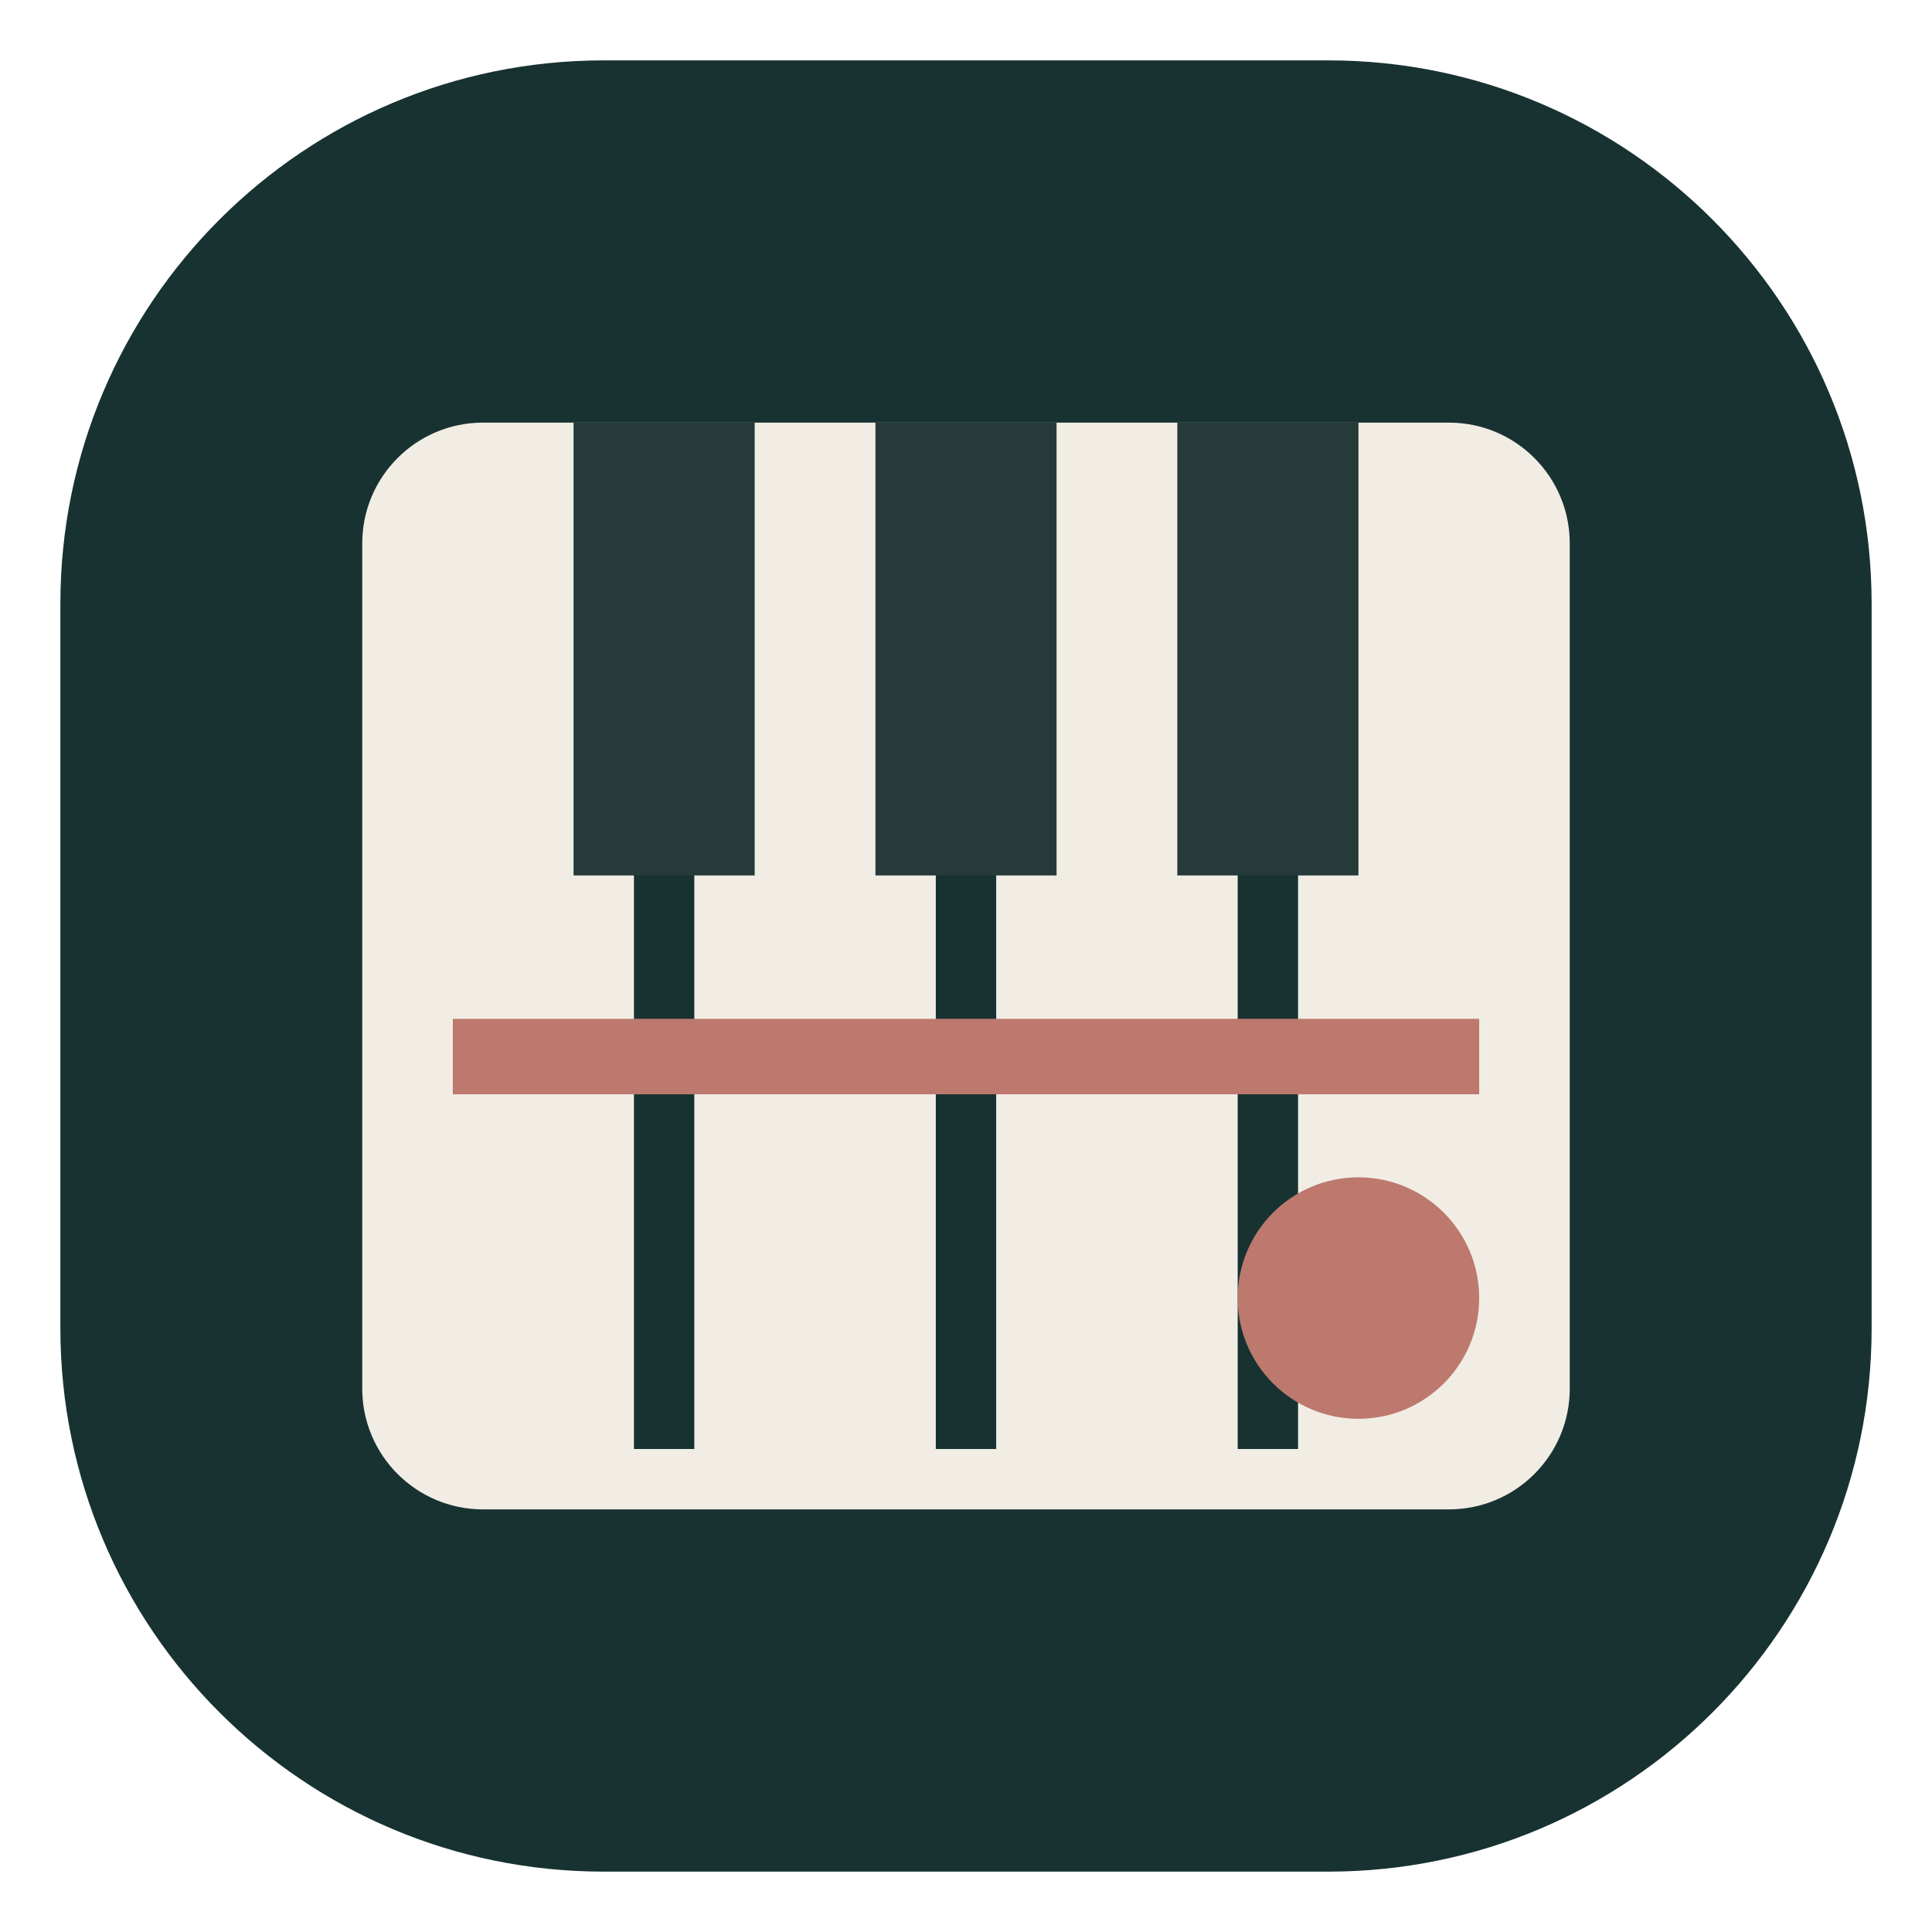
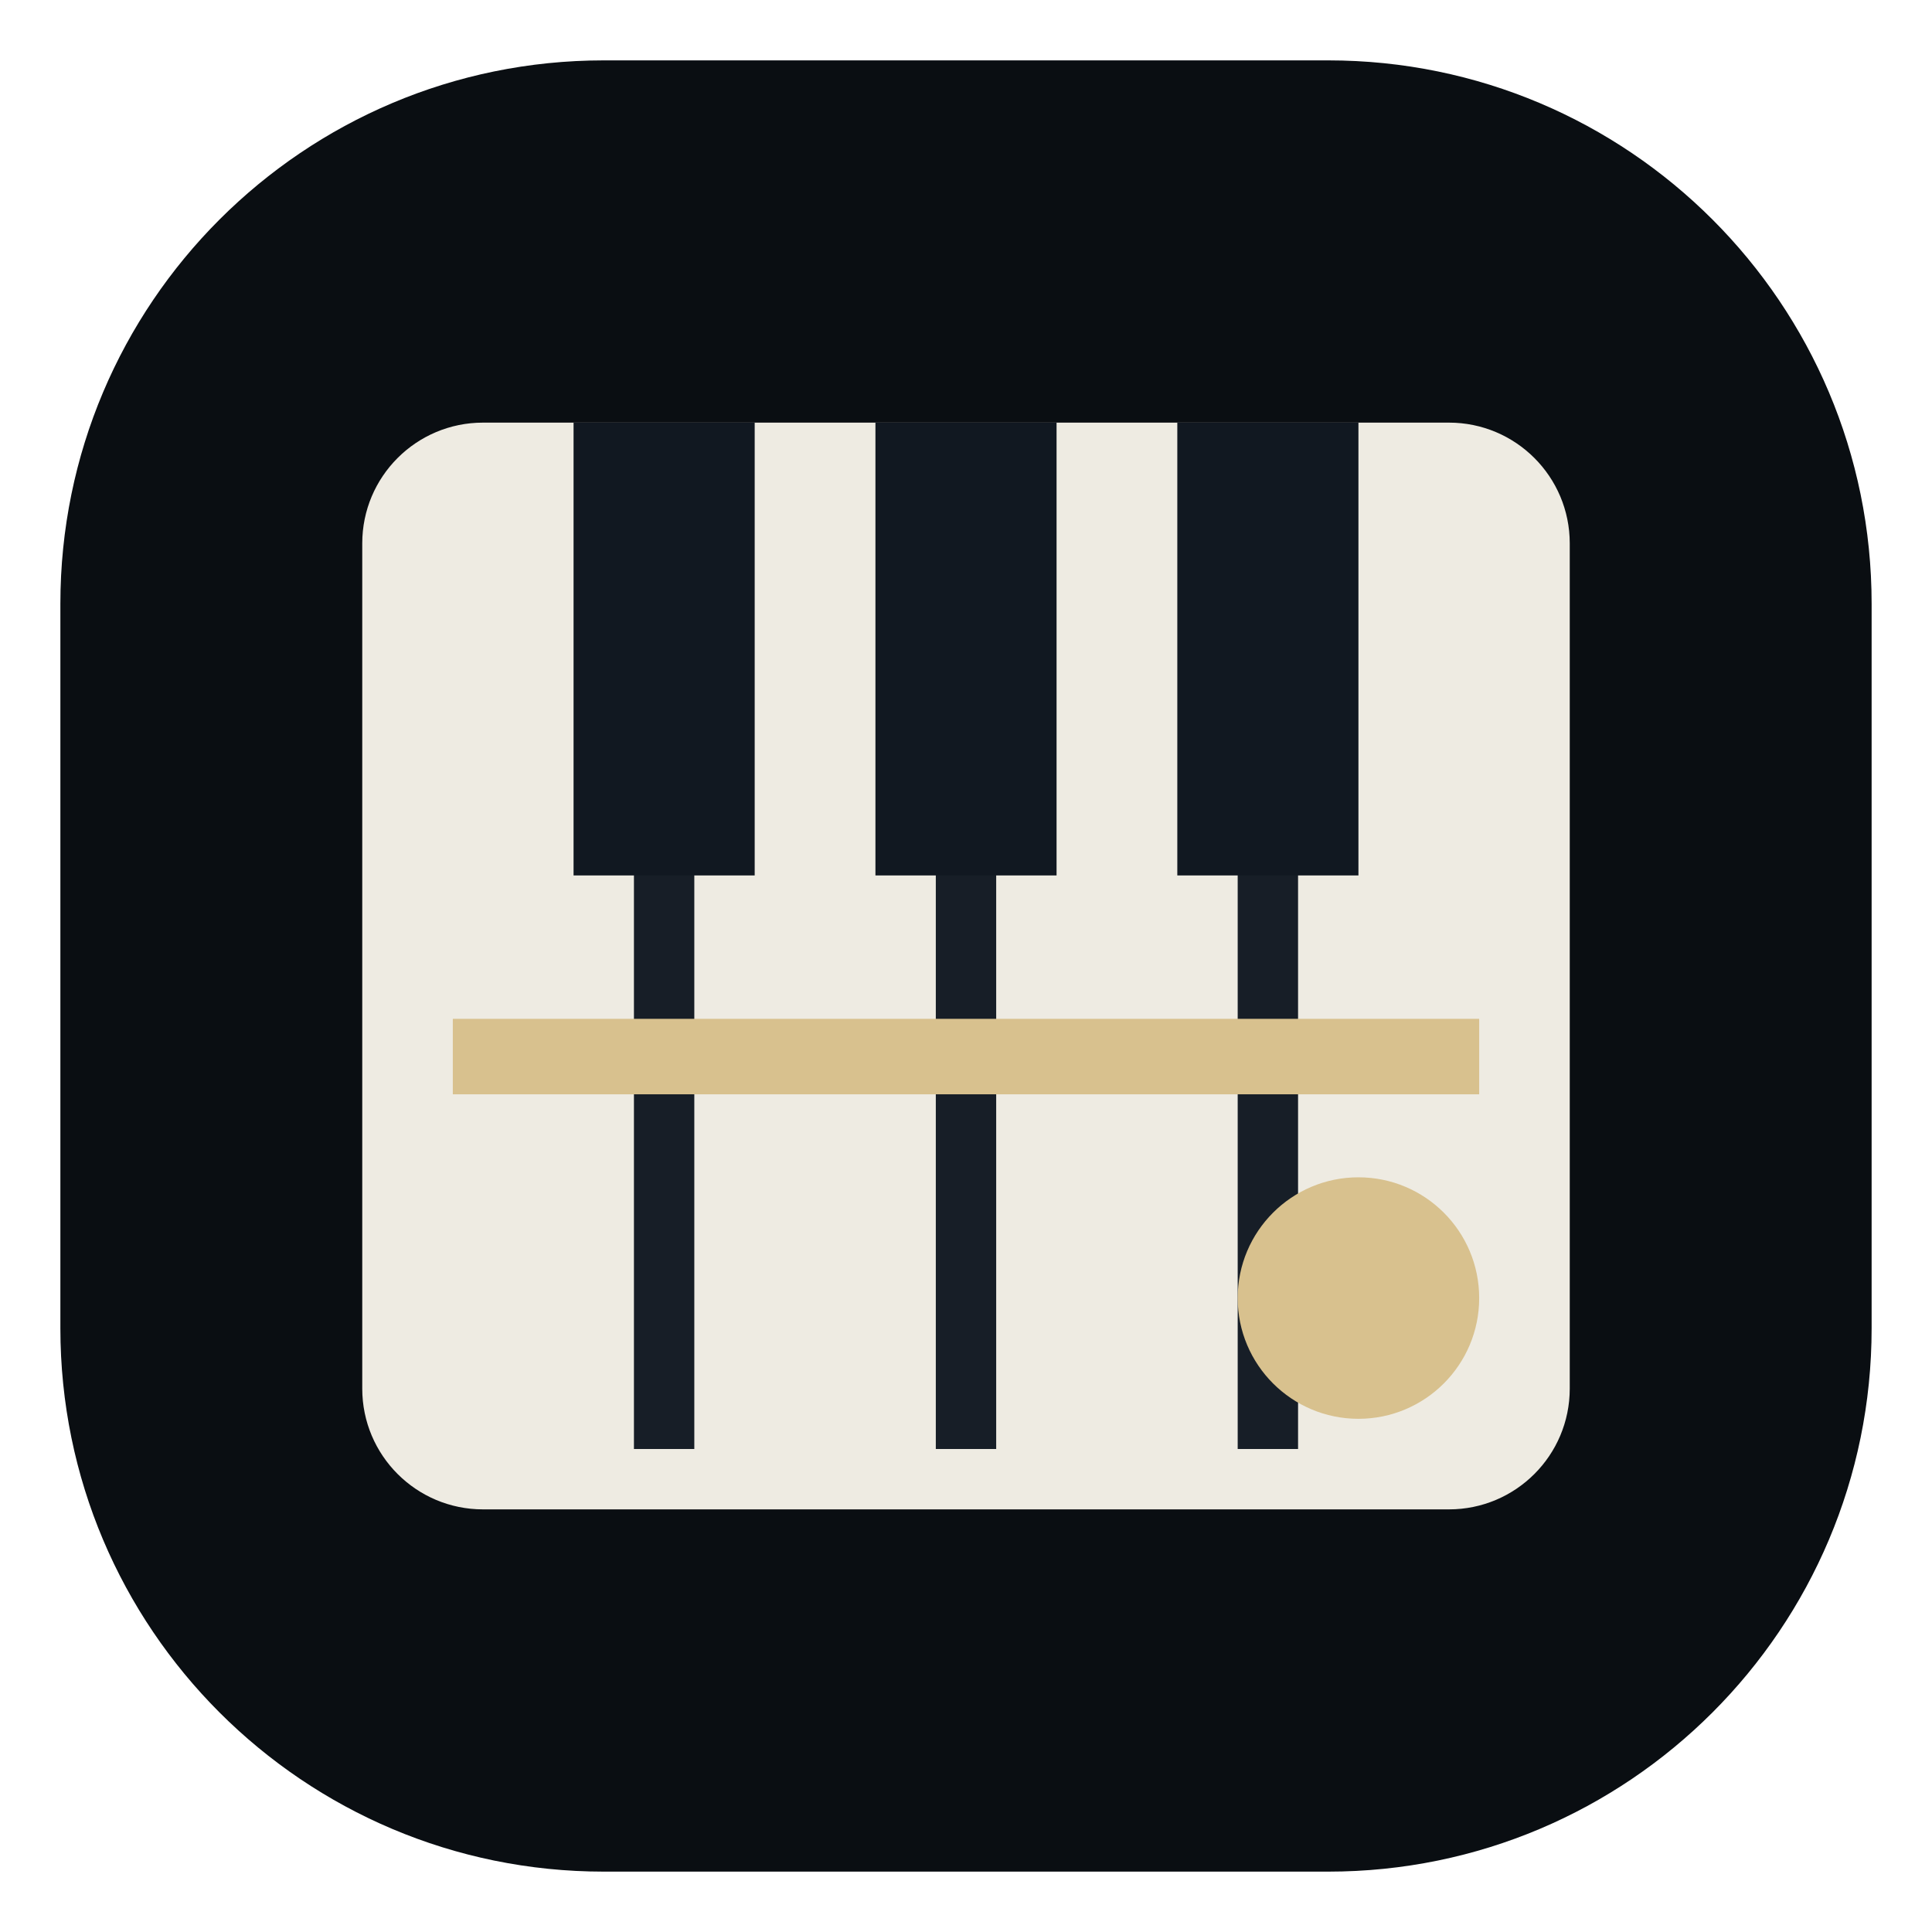
<svg xmlns="http://www.w3.org/2000/svg" viewBox="0 0 64 64">
-   <rect x="2" y="2" width="60" height="60" rx="18" fill="#183232" />
-   <rect x="12" y="14" width="40" height="36" rx="4" fill="#f1ede4" />
-   <path d="M22 15v33M32 15v33M42 15v33" stroke="#183232" stroke-width="2" />
-   <path d="M19 14v15h6V14zM29 14v15h6V14zM39 14v15h6V14z" fill="#263a3a" />
-   <path d="M15 35h34" stroke="#bd796e" stroke-width="2.5" />
-   <circle cx="45" cy="43" r="4" fill="#bd796e" />
+   <rect x="2" y="2" width="60" height="60" rx="18" fill="#0a0e12" />
+   <rect x="12" y="14" width="40" height="36" rx="4" fill="#eeebe2" />
+   <path d="M22 15v33M32 15v33M42 15v33" stroke="#171e27" stroke-width="2" />
+   <path d="M19 14v15h6V14zM29 14v15h6V14zM39 14v15h6V14z" fill="#111821" />
+   <path d="M15 35h34" stroke="#d8c18e" stroke-width="2.5" />
+   <circle cx="45" cy="43" r="4" fill="#d8c18e" />
</svg>
